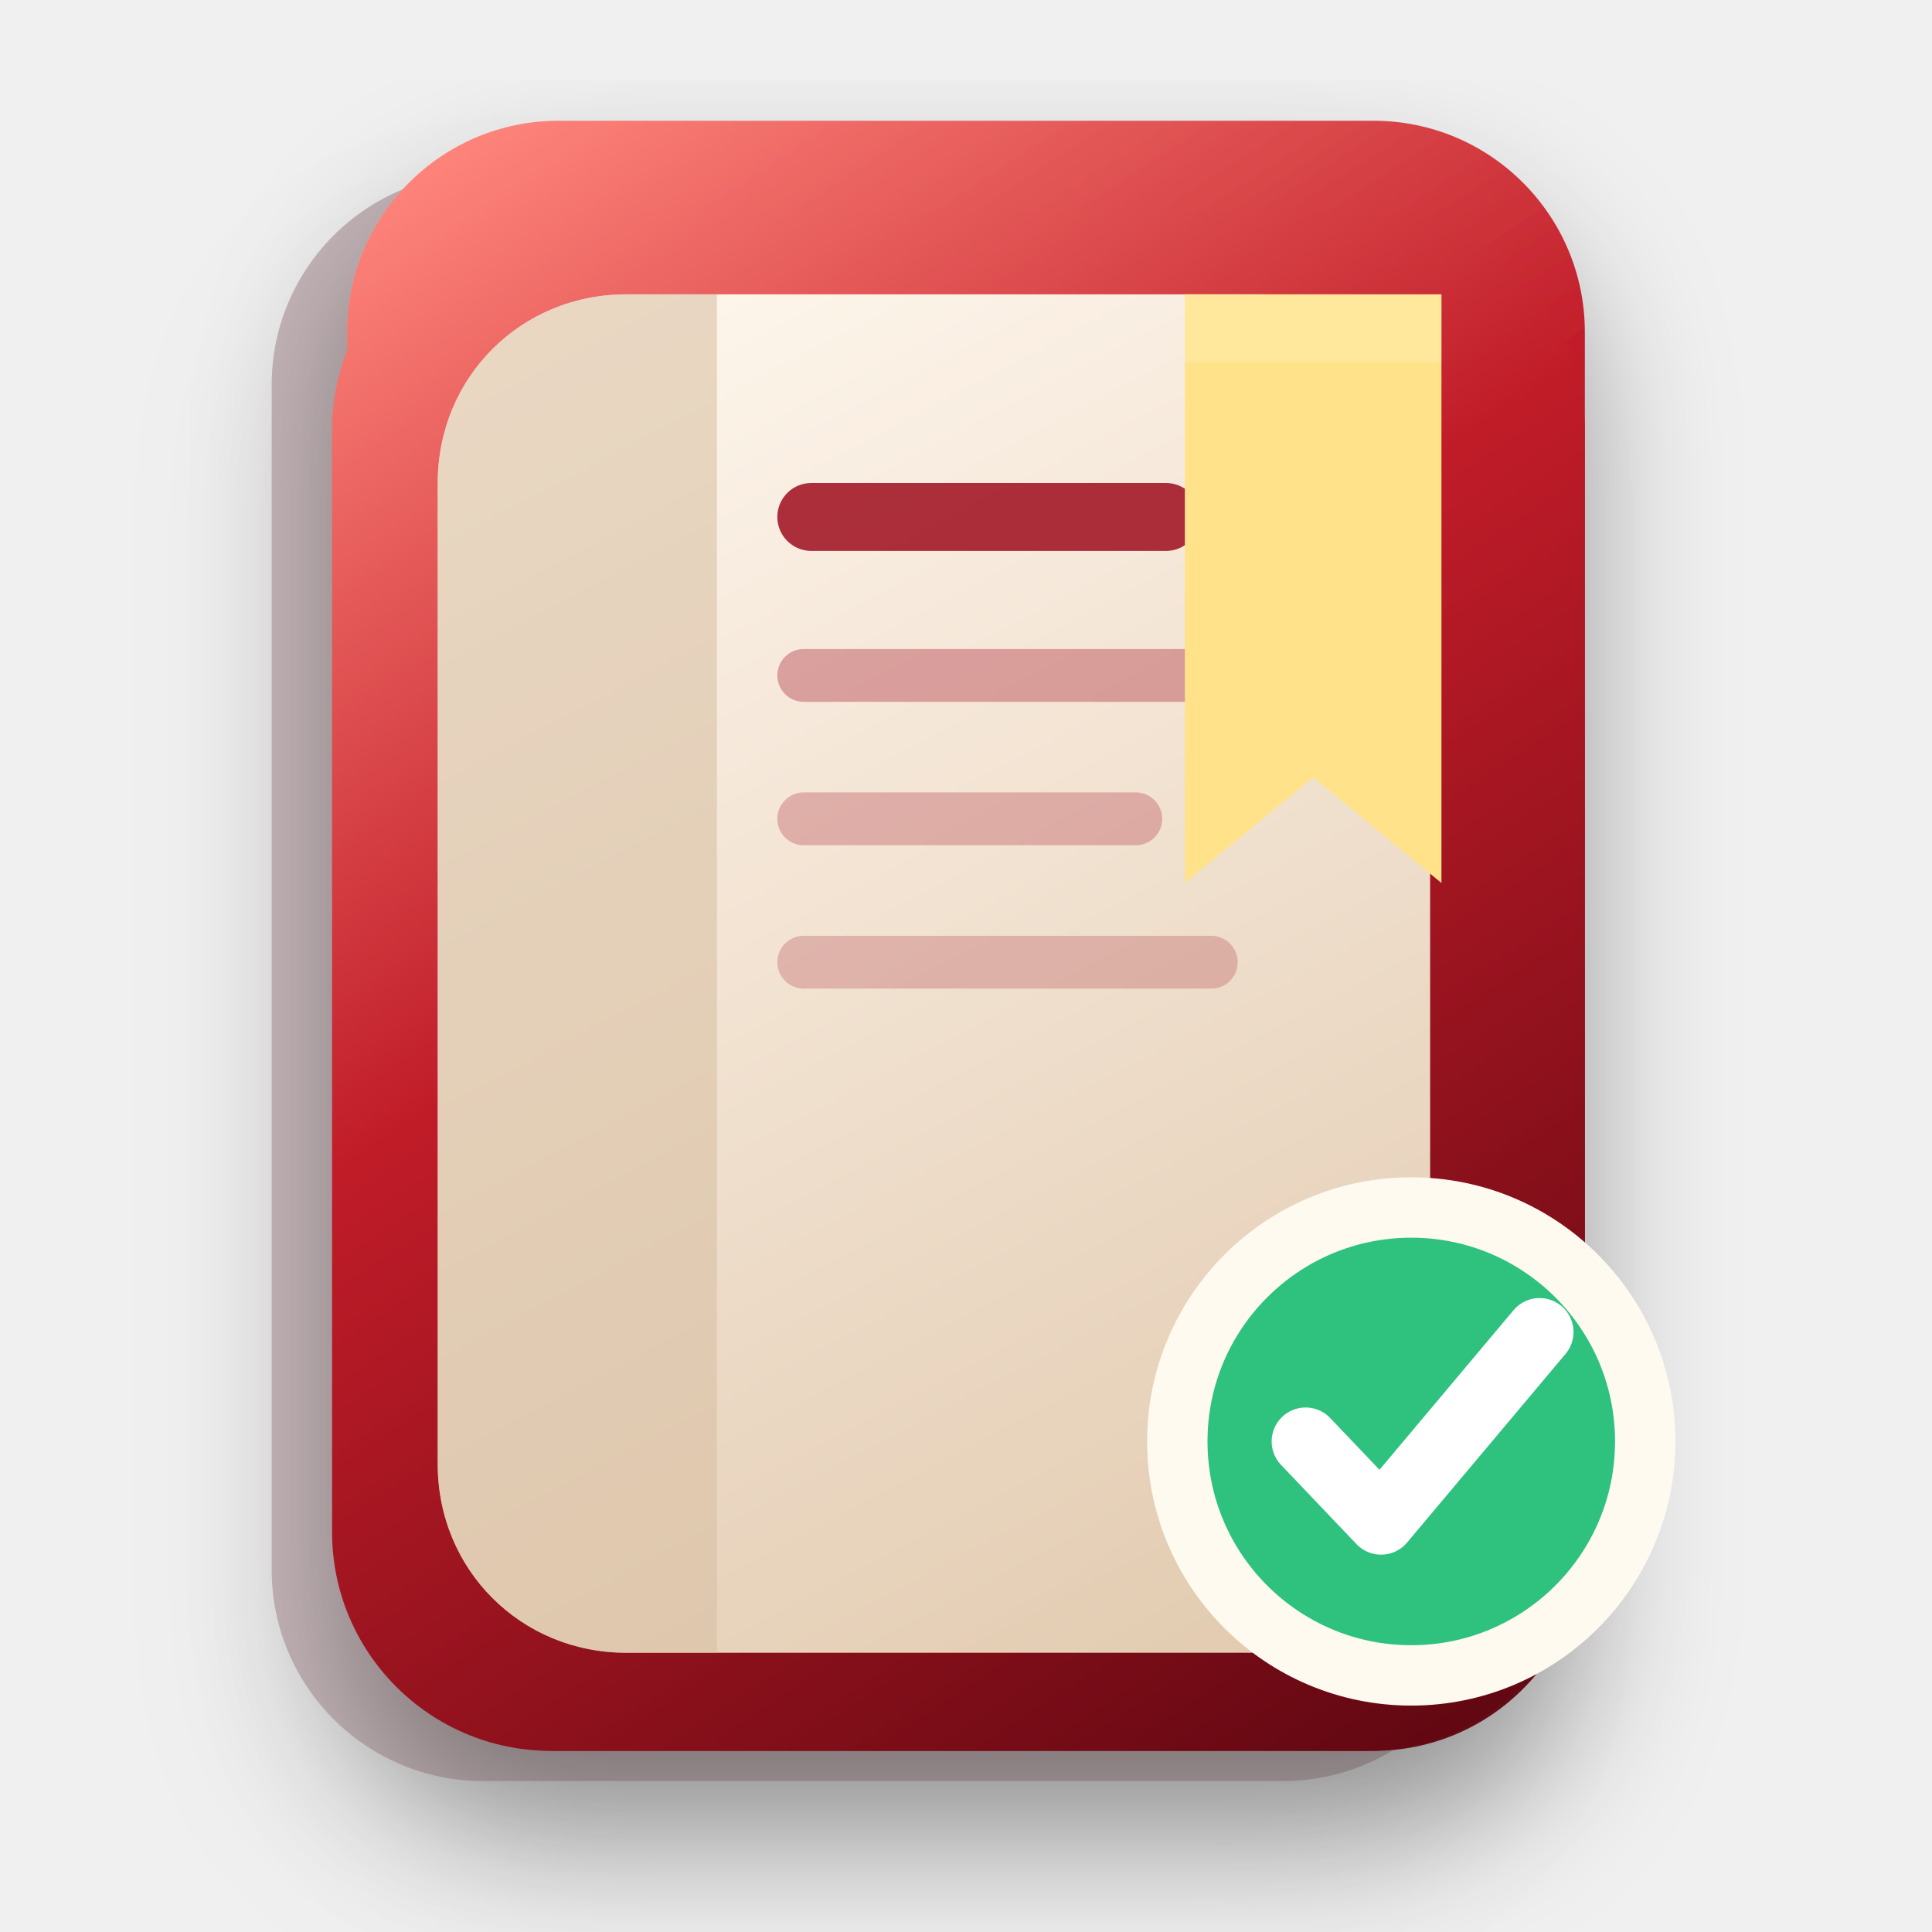
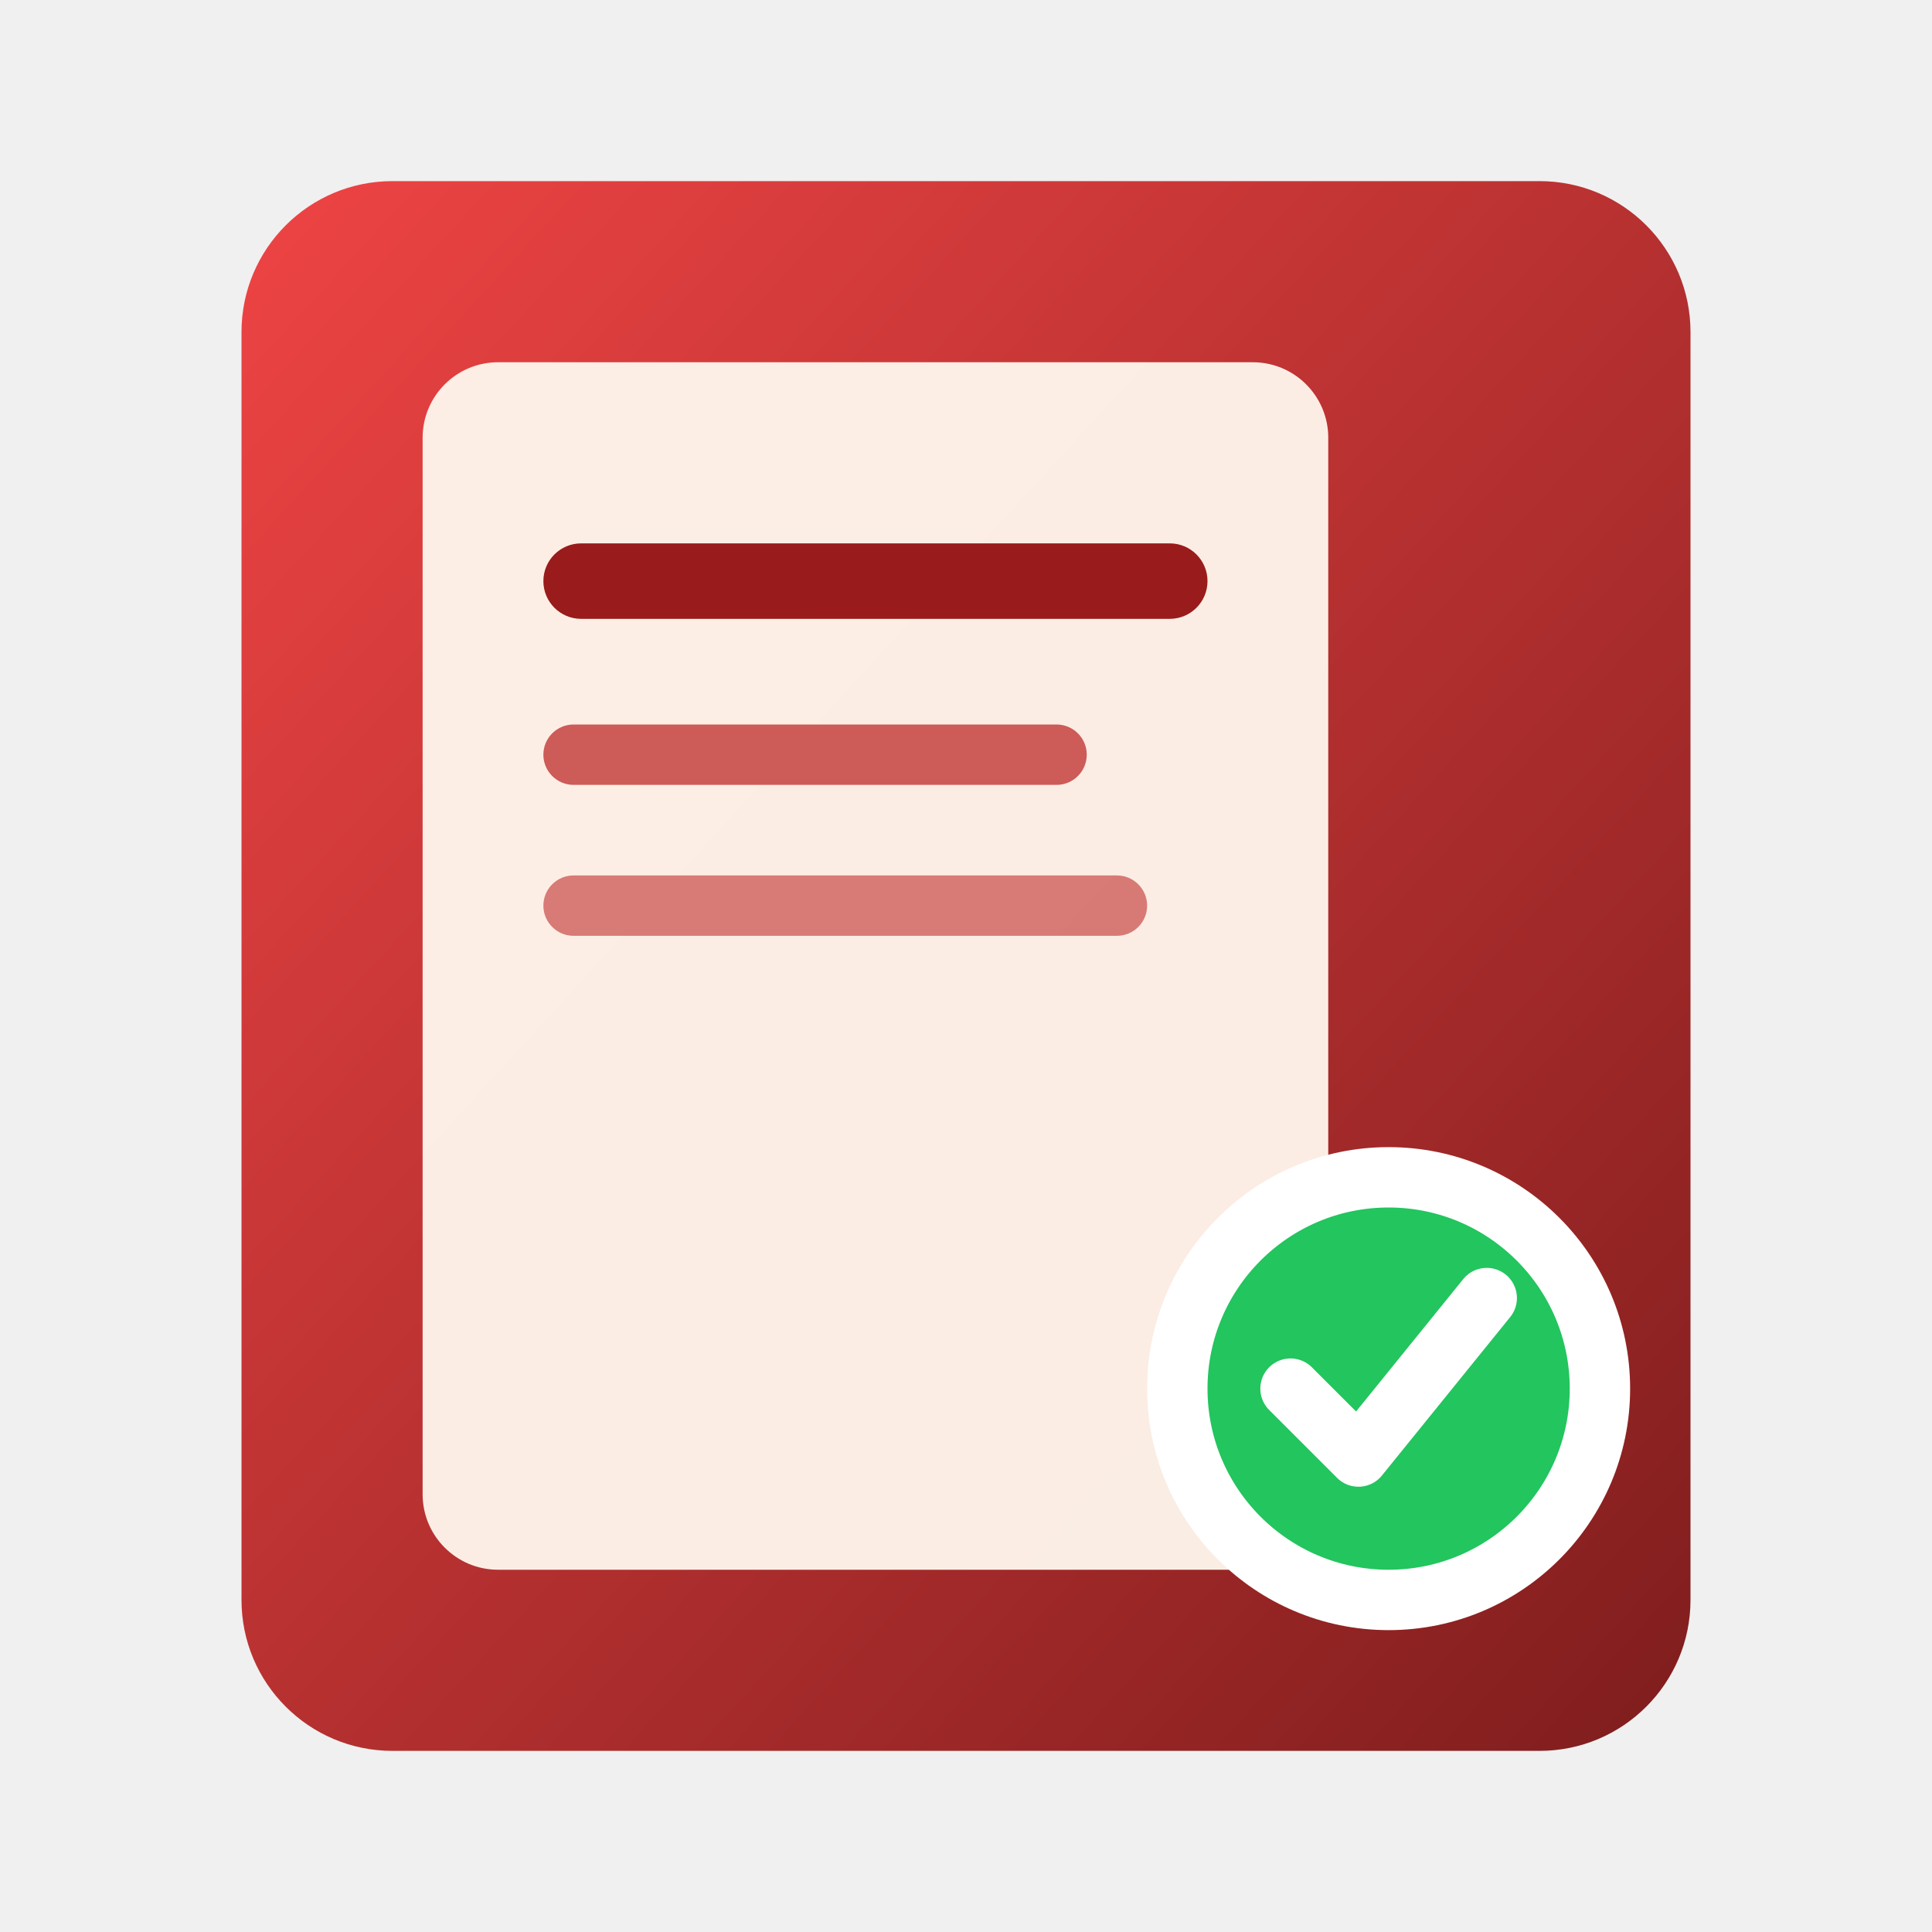
- <svg xmlns="http://www.w3.org/2000/svg" width="1024" height="1024" viewBox="0 0 1024 1024">
+ <svg xmlns="http://www.w3.org/2000/svg" width="512" height="512" viewBox="0 0 512 512">
  <defs>
-     <linearGradient id="cover" x1="220" y1="80" x2="780" y2="940" gradientUnits="userSpaceOnUse">
-       <stop offset="0" stop-color="#ff867c" />
-       <stop offset=".42" stop-color="#c01c28" />
-       <stop offset="1" stop-color="#5e0711" />
+     <linearGradient id="g" x1="0" y1="0" x2="1" y2="1">
+       <stop offset="0%" stop-color="#ef4444" />
+       <stop offset="100%" stop-color="#7f1d1d" />
    </linearGradient>
-     <linearGradient id="paper" x1="326" y1="144" x2="704" y2="860" gradientUnits="userSpaceOnUse">
-       <stop offset="0" stop-color="#fffaf0" />
-       <stop offset="1" stop-color="#e5cfb4" />
-     </linearGradient>
-     <linearGradient id="gold" x1="600" y1="150" x2="765" y2="520">
-       <stop offset="0" stop-color="#ffe28a" />
-       <stop offset="1" stop-color="#d59b2d" />
-     </linearGradient>
-     <filter id="shadow" x="-20%" y="-20%" width="150%" height="150%">
-       <feDropShadow dx="0" dy="42" stdDeviation="38" flood-color="#000" flood-opacity=".34" />
-     </filter>
  </defs>
-   <rect x="144" y="92" width="648" height="852" rx="112" fill="#3b050b" opacity=".25" filter="url(#shadow)" />
-   <rect x="184" y="64" width="656" height="864" rx="112" fill="url(#cover)" filter="url(#shadow)" />
-   <path d="M292 112h432c64 0 116 52 116 116v584c0 64-52 116-116 116H292c-64 0-116-52-116-116V228c0-64 52-116 116-116Z" fill="url(#cover)" />
-   <path d="M332 156h336c50 0 90 40 90 90v564c0 36-30 66-66 66H332c-56 0-100-44-100-100V256c0-56 44-100 100-100Z" fill="url(#paper)" opacity=".98" />
-   <path d="M332 156h48v720h-48c-56 0-100-44-100-100V256c0-56 44-100 100-100Z" fill="#d7bea0" opacity=".55" />
-   <rect x="412" y="256" width="224" height="36" rx="18" fill="#a51d2d" opacity=".92" />
-   <rect x="412" y="344" width="260" height="28" rx="14" fill="#a51d2d" opacity=".36" />
-   <rect x="412" y="420" width="204" height="28" rx="14" fill="#a51d2d" opacity=".28" />
-   <rect x="412" y="496" width="244" height="28" rx="14" fill="#a51d2d" opacity=".24" />
-   <path d="M628 156v312l68-56 68 56V156Z" fill="url(#gold)" />
-   <path d="M628 156h136v36H628Z" fill="#fff7d7" opacity=".24" />
-   <circle cx="748" cy="764" r="124" fill="#2ec27e" stroke="#fffaf0" stroke-width="32" />
-   <path d="M692 764l40 42 84-100" fill="none" stroke="#fff" stroke-width="36" stroke-linecap="round" stroke-linejoin="round" />
+   <rect x="64" y="48" width="384" height="416" rx="40" fill="url(#g)" />
+   <rect x="112" y="96" width="240" height="320" rx="20" fill="#fff7ed" opacity="0.95" />
+   <rect x="144" y="144" width="176" height="20" rx="10" fill="#991b1b" />
+   <rect x="144" y="192" width="144" height="16" rx="8" fill="#b91c1c" opacity="0.7" />
+   <rect x="144" y="232" width="160" height="16" rx="8" fill="#b91c1c" opacity="0.55" />
+   <circle cx="368" cy="368" r="56" fill="#22c55e" stroke="#ffffff" stroke-width="16" />
+   <path d="M342 368l18 18 34-42" fill="none" stroke="#ffffff" stroke-width="16" stroke-linecap="round" stroke-linejoin="round" />
</svg>
